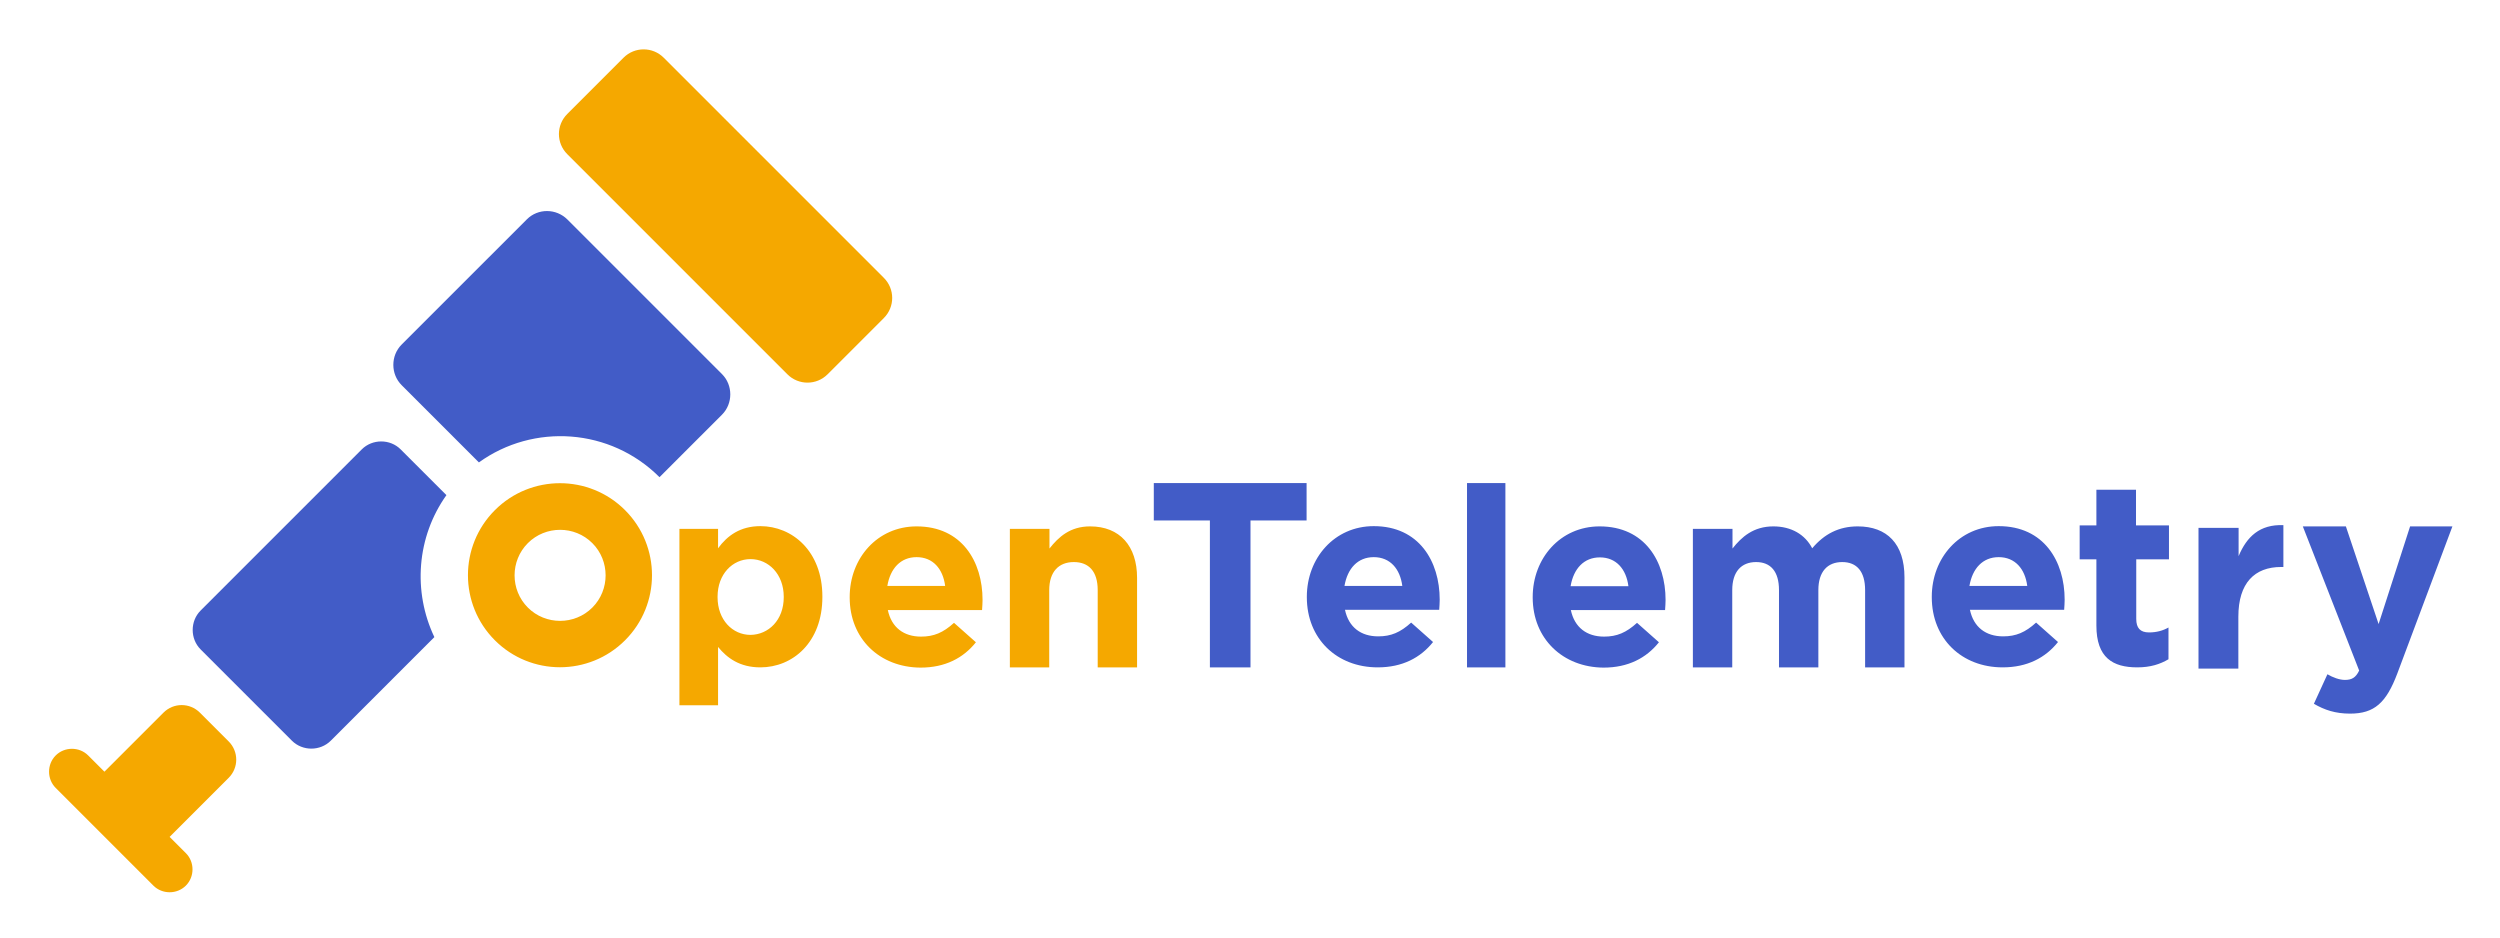
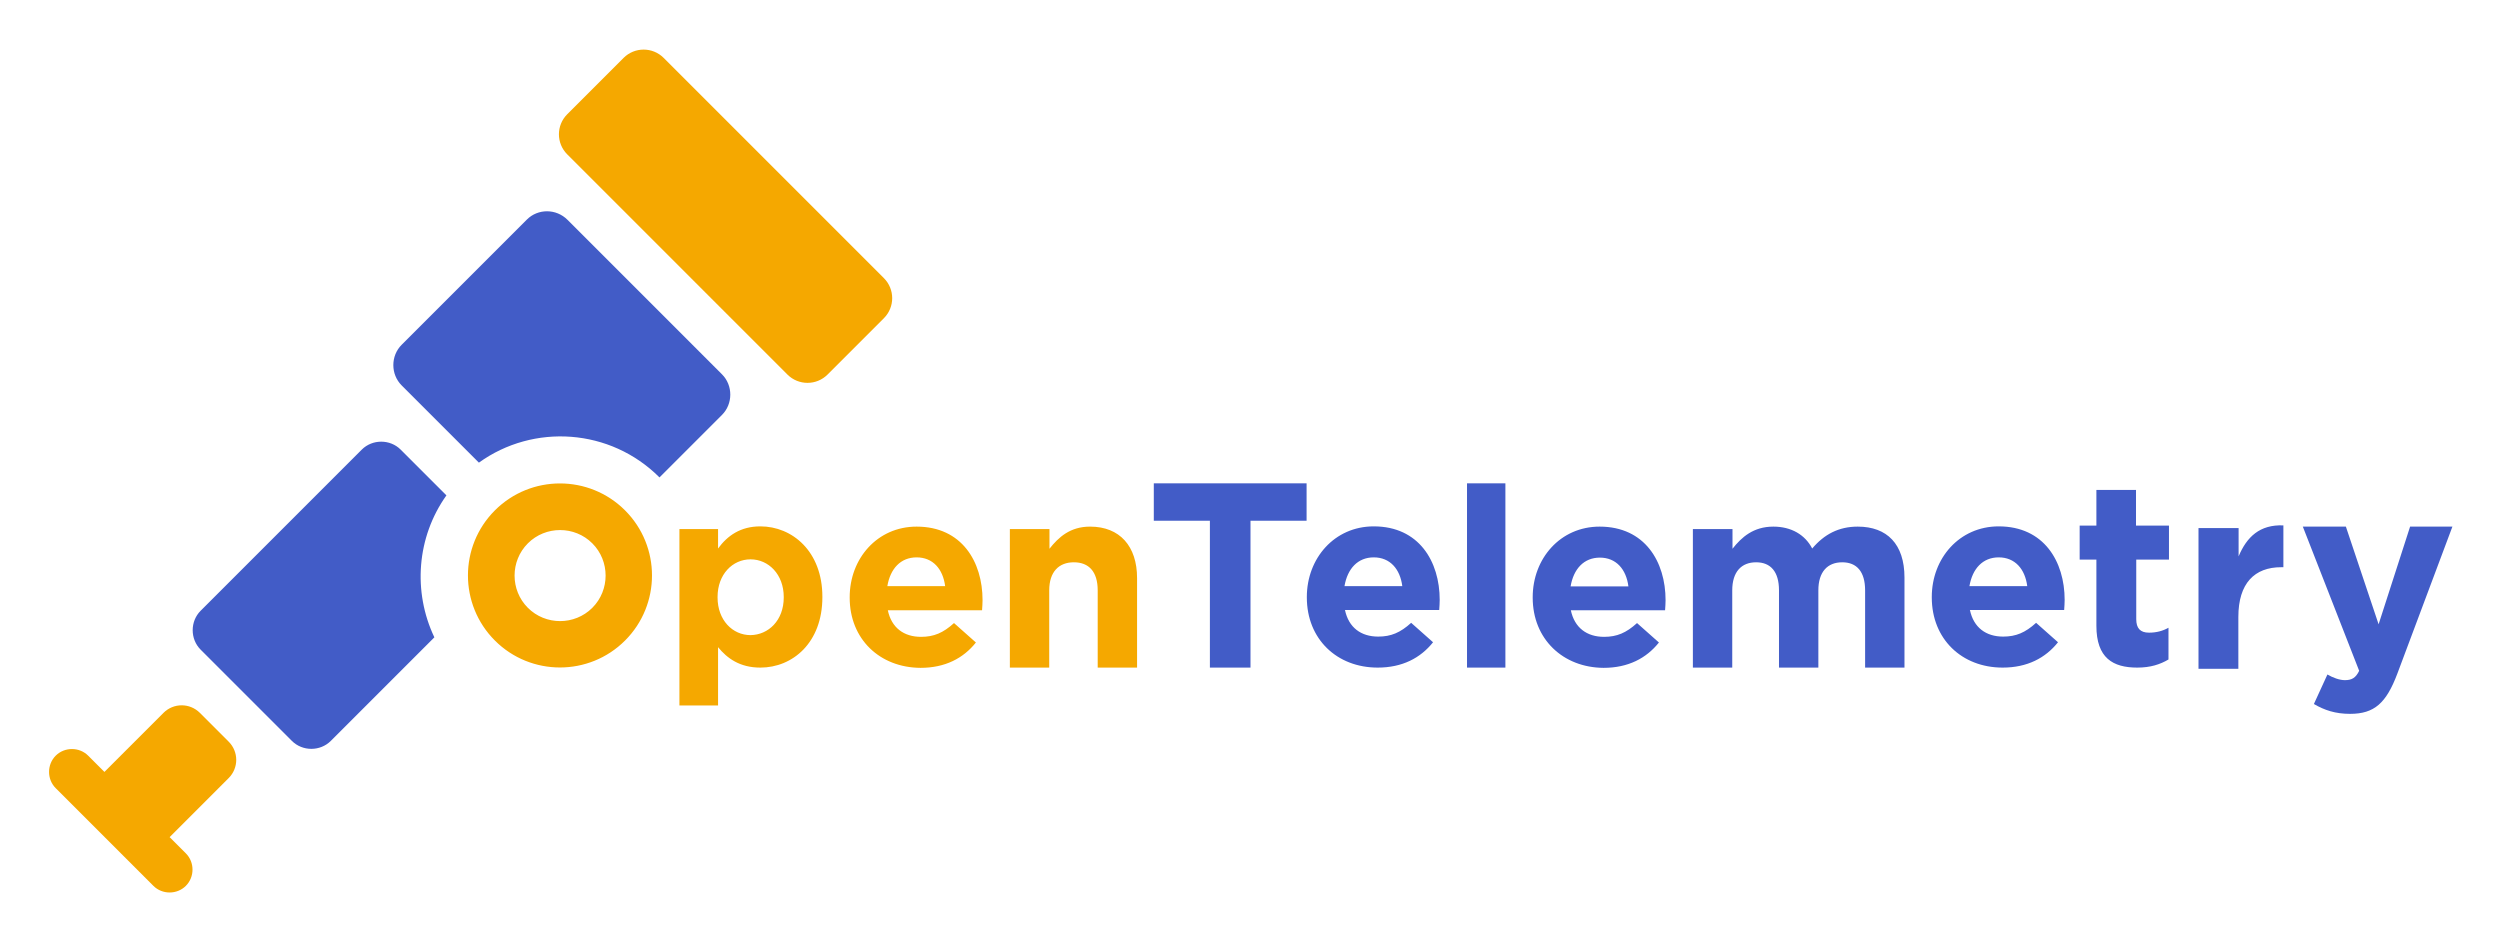
- <svg xmlns="http://www.w3.org/2000/svg" role="img" viewBox="-15.54 -18.54 1016.08 381.08">
+ <svg xmlns="http://www.w3.org/2000/svg" height="200" width="533" role="img" viewBox="-15.54 -18.54 1016.08 381.08">
  <style>svg {enable-background:new 0 0 985.5 345.7}</style>
  <path fill="#f5a800" d="M185.6 188.8c-14.6 14.6-14.6 38.3 0 52.9 14.6 14.6 38.3 14.6 52.9 0 14.6-14.6 14.6-38.3 0-52.9-14.6-14.6-38.3-14.6-52.9 0zm39.6 39.6c-7.2 7.2-19 7.2-26.2 0-7.2-7.2-7.2-19 0-26.2 7.2-7.2 19-7.2 26.2 0 7.2 7.2 7.2 19 0 26.2zm35.4-32h15.7v7.9c3.8-5.2 9.1-9 17.2-9 12.9 0 25.2 10.1 25.2 28.6v.2c0 18.5-12.1 28.6-25.2 28.6-8.4 0-13.5-3.8-17.2-8.3v23.7h-15.7v-71.7zm42.4 27.8v-.2c0-9.2-6.2-15.3-13.5-15.3s-13.4 6.1-13.4 15.3v.2c0 9.2 6.1 15.3 13.4 15.3 7.3-.1 13.5-6 13.5-15.3zm26.8.1v-.2c0-15.7 11.2-28.7 27.2-28.7 18.4 0 26.8 14.3 26.8 29.9 0 1.2-.1 2.7-.2 4.1h-38.3c1.5 7.1 6.5 10.8 13.5 10.8 5.2 0 9-1.6 13.4-5.6l8.9 7.9c-5.1 6.4-12.5 10.3-22.5 10.3-16.6-.1-28.8-11.7-28.8-28.5zm38.8-4.7c-.9-7-5-11.7-11.6-11.7-6.5 0-10.7 4.6-11.9 11.7h23.5zm26.4-23.2h16v8c3.7-4.7 8.4-9 16.5-9 12.1 0 19.1 8 19.1 20.9v36.4h-16v-31.4c0-7.6-3.6-11.4-9.7-11.4s-10 3.9-10 11.4v31.4h-16v-56.3zM237.9 4.9L215 27.8c-4.5 4.5-4.5 11.8 0 16.3l89.5 89.5c4.5 4.5 11.8 4.5 16.3 0l22.9-22.9c4.5-4.5 4.5-11.8 0-16.3L254.2 4.9c-4.5-4.5-11.8-4.5-16.3 0zM77.4 297.6c4.1-4.1 4.1-10.7 0-14.8l-11.7-11.7c-4.1-4.1-10.7-4.1-14.8 0l-24 24-6.6-6.6c-3.6-3.6-9.6-3.6-13.2 0s-3.6 9.6 0 13.2l39.7 39.7c3.6 3.6 9.6 3.6 13.2 0s3.6-9.6 0-13.2l-6.6-6.6 24-24z" />
  <path fill="#425cc7" d="M198.6 70.6l-50.9 50.9c-4.5 4.5-4.5 12 0 16.5l31.4 31.4c22.2-16 53.4-14 73.4 6l25.4-25.4c4.5-4.5 4.5-12 0-16.5l-62.8-62.8c-4.6-4.6-12-4.6-16.5-.1zm-32.7 112.1l-18.6-18.6c-4.3-4.3-11.5-4.3-15.8 0L66 229.6c-4.3 4.3-4.3 11.5 0 15.8l37.1 37.1c4.3 4.3 11.5 4.3 15.8 0l42.1-42.1c-8.8-18.5-7.2-40.7 4.9-57.7zM476.2 193h-22.8v-15.2h62.1V193h-22.8v59.7h-16.5V193zm39.4 31.2v-.2c0-15.7 11.2-28.7 27.2-28.7 18.4 0 26.8 14.3 26.8 29.9 0 1.2-.1 2.7-.2 4.1h-38.3c1.5 7.1 6.5 10.8 13.5 10.8 5.2 0 9-1.6 13.4-5.6l8.9 7.9c-5.1 6.4-12.5 10.3-22.5 10.3-16.6 0-28.8-11.6-28.8-28.5zm38.8-4.6c-.9-7-5-11.7-11.6-11.7-6.5 0-10.7 4.6-11.9 11.7h23.5zm26.3-41.8h15.6v74.9h-15.6v-74.9zm26.7 46.5v-.2c0-15.7 11.2-28.7 27.2-28.7 18.4 0 26.8 14.3 26.8 29.9 0 1.2-.1 2.7-.2 4.1h-38.3c1.5 7.1 6.5 10.8 13.5 10.8 5.2 0 9-1.6 13.4-5.6l8.9 7.9c-5.1 6.4-12.5 10.3-22.5 10.3-16.5-.1-28.8-11.7-28.8-28.5zm38.9-4.6c-.9-7-5-11.7-11.6-11.7-6.5 0-10.7 4.6-11.9 11.7h23.5zm26.3-23.3h16v8c3.7-4.7 8.5-9 16.6-9 7.3 0 12.9 3.3 15.8 8.9 4.9-5.8 10.8-8.9 18.5-8.9 11.9 0 19 7.1 19 20.7v36.6h-16v-31.4c0-7.6-3.4-11.4-9.3-11.4-6 0-9.7 3.9-9.7 11.4v31.4h-16v-31.4c0-7.6-3.4-11.4-9.3-11.4-6 0-9.7 3.9-9.7 11.4v31.4h-16v-56.3zm97 27.8v-.2c0-15.7 11.2-28.7 27.2-28.7 18.4 0 26.8 14.3 26.8 29.9 0 1.2-.1 2.7-.2 4.1h-38.3c1.5 7.1 6.5 10.8 13.5 10.8 5.2 0 9-1.6 13.4-5.6l8.9 7.9c-5.1 6.4-12.5 10.3-22.5 10.3-16.6 0-28.8-11.6-28.8-28.5zm38.8-4.6c-.9-7-5-11.7-11.6-11.7-6.5 0-10.7 4.6-11.9 11.7h23.5zm28.1 16.1v-26.9h-6.8V195h6.8v-14.5h16.1V195H866v13.8h-13.3V233c0 3.7 1.6 5.5 5.2 5.5 3 0 5.6-.7 7.9-2v12.9c-3.4 2-7.3 3.3-12.7 3.3-9.9 0-16.6-3.9-16.6-17zm41.6-39.7h16.2v11.5c3.3-7.9 8.6-13 18.2-12.6v17h-.9c-10.8 0-17.4 6.5-17.4 20.2v21.1H878V196zm85.9-.6h17.2l-22.4 59.8c-4.5 11.9-9.3 16.3-19.2 16.3-6 0-10.4-1.5-14.7-4l5.5-12c2.2 1.3 4.9 2.3 7.1 2.3 2.8 0 4.4-.9 5.8-3.8l-22.9-58.6h17.5l13.3 39.7 12.8-39.7z" />
</svg>
